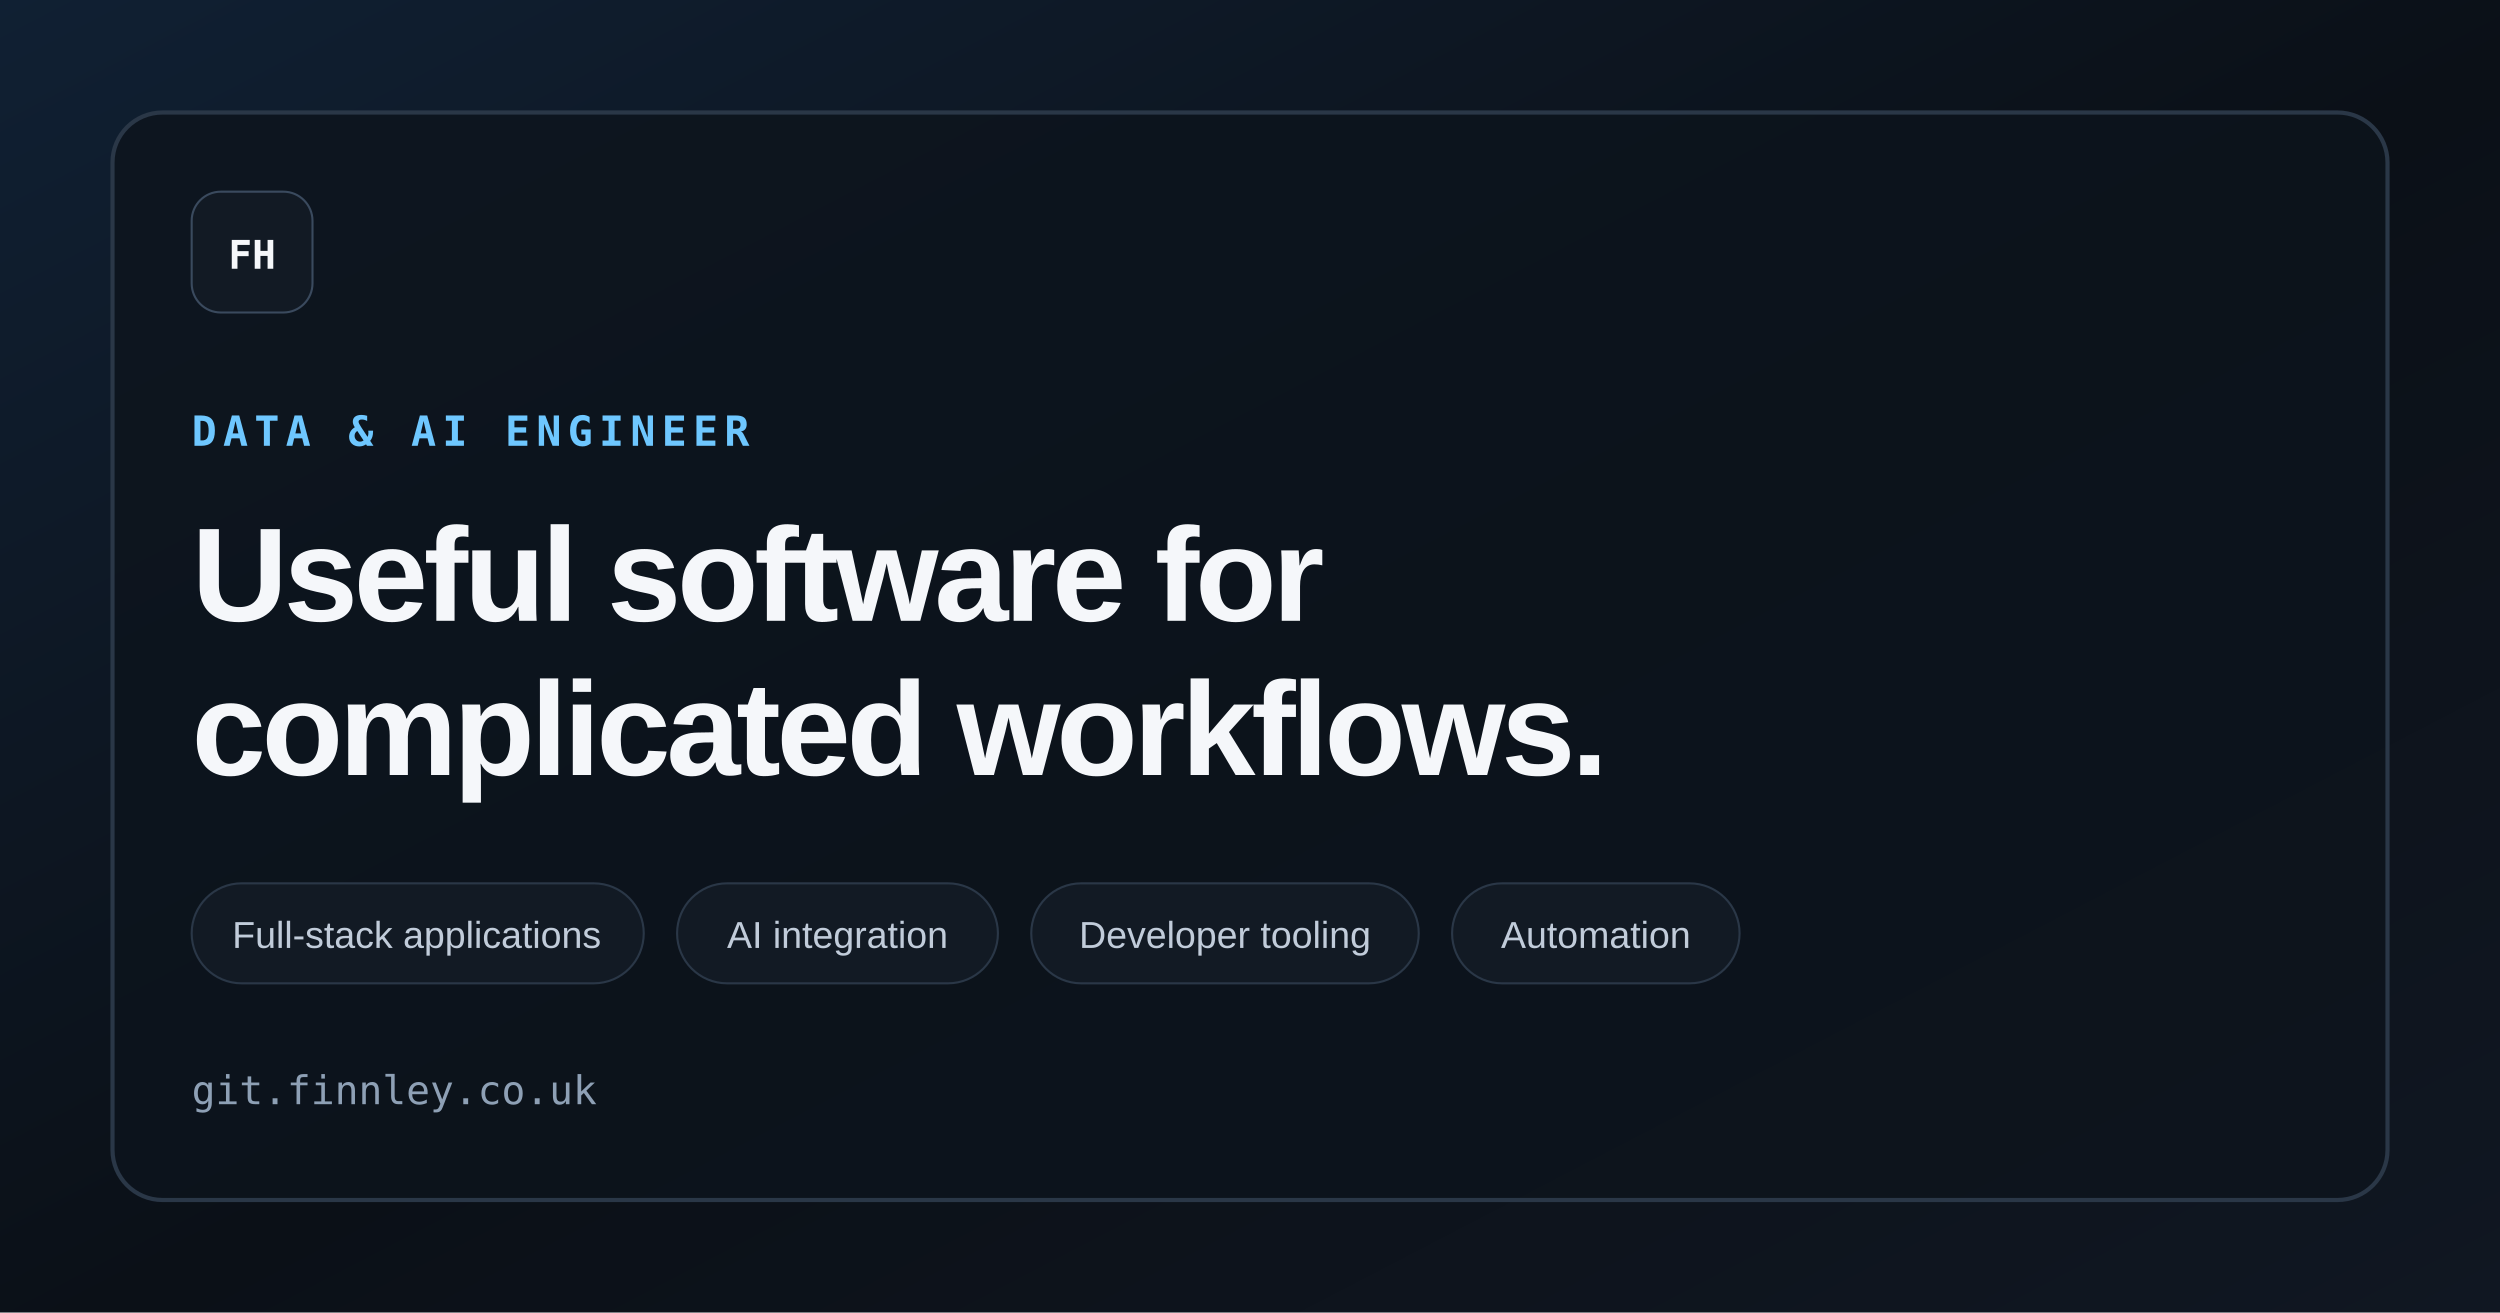
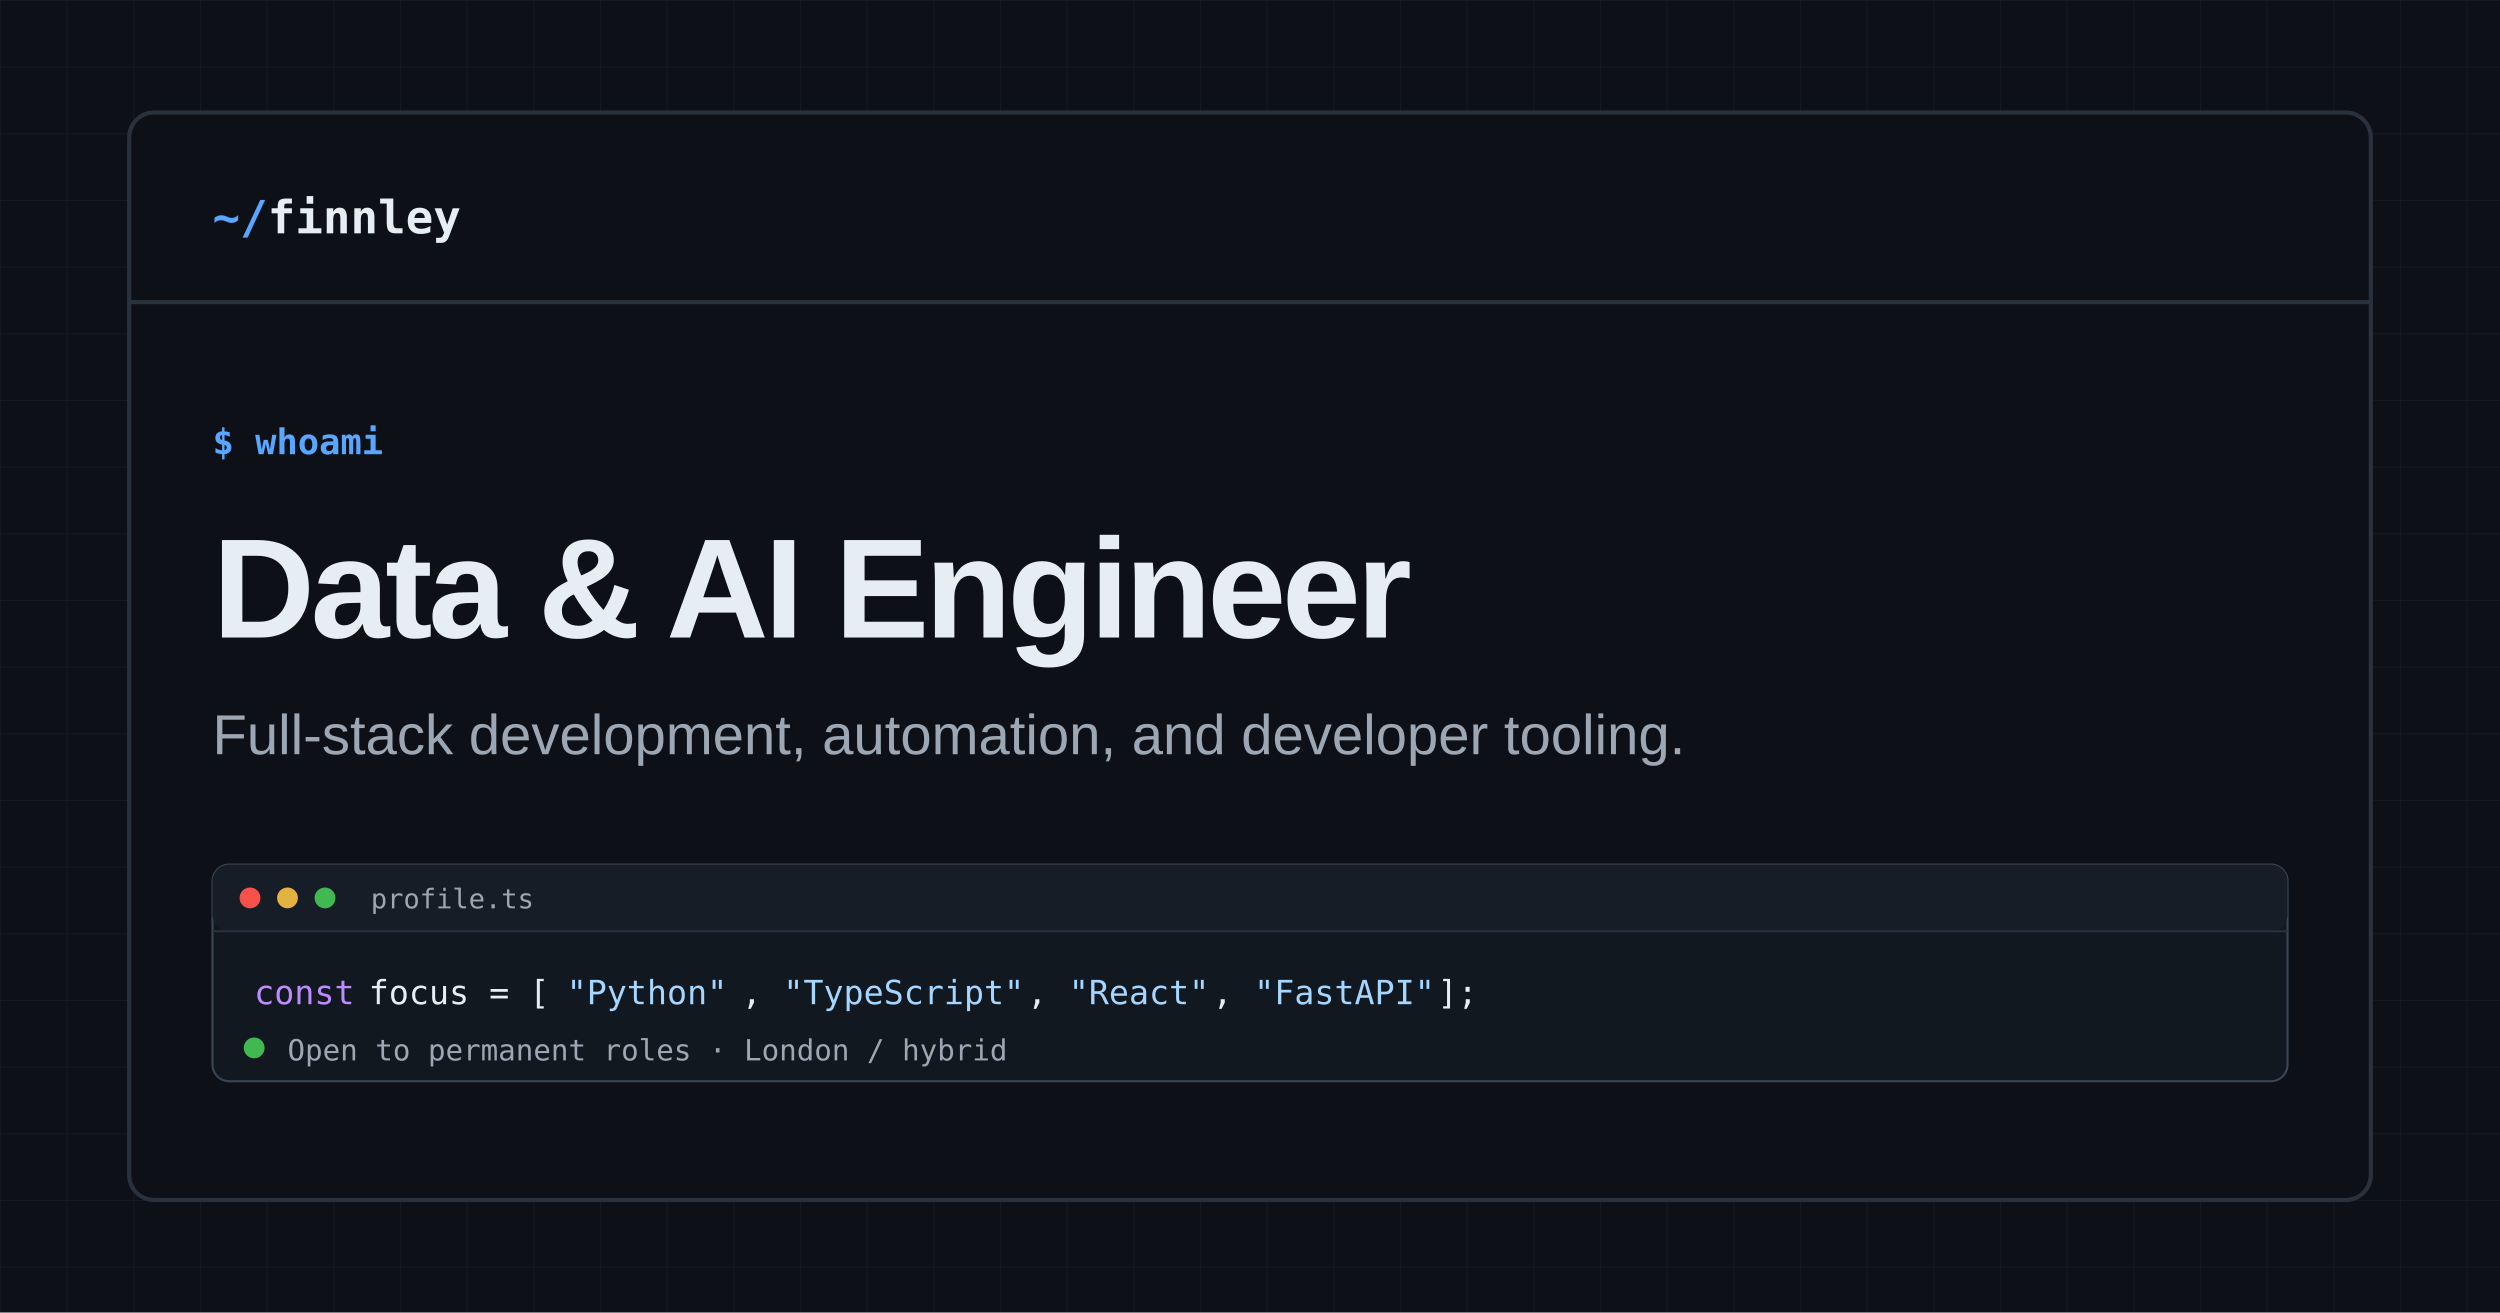
<svg xmlns="http://www.w3.org/2000/svg" width="1200" height="630" viewBox="0 0 1200 630" role="img" aria-labelledby="title description">
  <defs>
-     <linearGradient id="background" x1="0" y1="0" x2="1" y2="1">
-       <stop offset="0" stop-color="#102033" />
-       <stop offset="0.52" stop-color="#0b1017" />
-       <stop offset="1" stop-color="#101722" />
-     </linearGradient>
-     <radialGradient id="glow" cx="0" cy="0" r="1" gradientTransform="translate(1080 90) rotate(132) scale(500 340)">
-       <stop offset="0" stop-color="#2d83bd" stop-opacity="0.34" />
-       <stop offset="1" stop-color="#2d83bd" stop-opacity="0" />
-     </radialGradient>
+     <pattern id="grid" width="32" height="32" patternUnits="userSpaceOnUse">
+       <path d="M32 0H0V32" fill="none" stroke="#ffffff" stroke-opacity="0.035" />
+     </pattern>
  </defs>
-   <rect width="1200" height="630" fill="url(#background)" />
-   <rect width="1200" height="630" fill="url(#glow)" />
-   <rect x="54" y="54" width="1092" height="522" rx="24" fill="#0d141d" fill-opacity="0.82" stroke="#2a3747" stroke-width="2" />
-   <rect x="92" y="92" width="58" height="58" rx="14" fill="#121a24" stroke="#3a4a5e" />
-   <text x="121" y="129" fill="#f5f7fa" font-family="Consolas, monospace" font-size="19" font-weight="700" text-anchor="middle">FH</text>
-   <text x="92" y="214" fill="#6ec7ff" font-family="Consolas, monospace" font-size="20" font-weight="700" letter-spacing="3">DATA &amp; AI ENGINEER</text>
-   <text x="92" y="298" fill="#f5f7fa" font-family="Segoe UI, Arial, sans-serif" font-size="64" font-weight="750" letter-spacing="-2">Useful software for</text>
-   <text x="92" y="372" fill="#f5f7fa" font-family="Segoe UI, Arial, sans-serif" font-size="64" font-weight="750" letter-spacing="-2">complicated workflows.</text>
-   <g font-family="Segoe UI, Arial, sans-serif" font-size="18" fill="#c1ccda">
-     <rect x="92" y="424" width="217" height="48" rx="24" fill="#121a24" stroke="#2a3747" />
-     <text x="200" y="455" text-anchor="middle">Full-stack applications</text>
-     <rect x="325" y="424" width="154" height="48" rx="24" fill="#121a24" stroke="#2a3747" />
-     <text x="402" y="455" text-anchor="middle">AI integration</text>
-     <rect x="495" y="424" width="186" height="48" rx="24" fill="#121a24" stroke="#2a3747" />
-     <text x="588" y="455" text-anchor="middle">Developer tooling</text>
-     <rect x="697" y="424" width="138" height="48" rx="24" fill="#121a24" stroke="#2a3747" />
-     <text x="766" y="455" text-anchor="middle">Automation</text>
+   <rect width="1200" height="630" fill="#0d1117" />
+   <rect width="1200" height="630" fill="url(#grid)" />
+   <rect x="62" y="54" width="1076" height="522" rx="12" fill="#0d1117" stroke="#29313d" stroke-width="2" />
+   <text x="102" y="112" fill="#e6edf3" font-family="Consolas, monospace" font-size="22" font-weight="700">
+     <tspan fill="#58a6ff">~/</tspan>finnley</text>
+   <line x1="62" y1="145" x2="1138" y2="145" stroke="#29313d" stroke-width="2" />
+   <text x="102" y="218" fill="#58a6ff" font-family="Consolas, monospace" font-size="17" font-weight="700">$ whoami</text>
+   <text x="102" y="306" fill="#e6edf3" font-family="Segoe UI, Arial, sans-serif" font-size="68" font-weight="750" letter-spacing="-2">Data &amp; AI Engineer</text>
+   <text x="102" y="362" fill="#9da7b3" font-family="Segoe UI, Arial, sans-serif" font-size="27">Full-stack development, automation, and developer tooling.</text>
+   <g transform="translate(102 415)">
+     <rect width="996" height="104" rx="8" fill="#121820" stroke="#3b4655" />
+     <rect width="996" height="32" rx="8" fill="#161d27" />
+     <path d="M0 32H996" stroke="#29313d" />
+     <circle cx="18" cy="16" r="5" fill="#f85149" />
+     <circle cx="36" cy="16" r="5" fill="#e3b341" />
+     <circle cx="54" cy="16" r="5" fill="#3fb950" />
+     <text x="76" y="21" fill="#9da7b3" font-family="Consolas, monospace" font-size="13">profile.ts</text>
+     <text x="20" y="67" fill="#bc8cff" font-family="Consolas, monospace" font-size="16">const</text>
+     <text x="75" y="67" fill="#e6edf3" font-family="Consolas, monospace" font-size="16">focus = [</text>
+     <text x="170" y="67" fill="#a5d6ff" font-family="Consolas, monospace" font-size="16">"Python"</text>
+     <text x="254" y="67" fill="#e6edf3" font-family="Consolas, monospace" font-size="16">,</text>
+     <text x="274" y="67" fill="#a5d6ff" font-family="Consolas, monospace" font-size="16">"TypeScript"</text>
+     <text x="391" y="67" fill="#e6edf3" font-family="Consolas, monospace" font-size="16">,</text>
+     <text x="411" y="67" fill="#a5d6ff" font-family="Consolas, monospace" font-size="16">"React"</text>
+     <text x="480" y="67" fill="#e6edf3" font-family="Consolas, monospace" font-size="16">,</text>
+     <text x="500" y="67" fill="#a5d6ff" font-family="Consolas, monospace" font-size="16">"FastAPI"</text>
+     <text x="588" y="67" fill="#e6edf3" font-family="Consolas, monospace" font-size="16">];</text>
+     <circle cx="20" cy="88" r="5" fill="#3fb950" />
+     <text x="36" y="94" fill="#9da7b3" font-family="Consolas, monospace" font-size="14">Open to permanent roles · London / hybrid</text>
  </g>
-   <text x="92" y="530" fill="#8ea0b5" font-family="Consolas, monospace" font-size="19">git.finnley.co.uk</text>
</svg>
